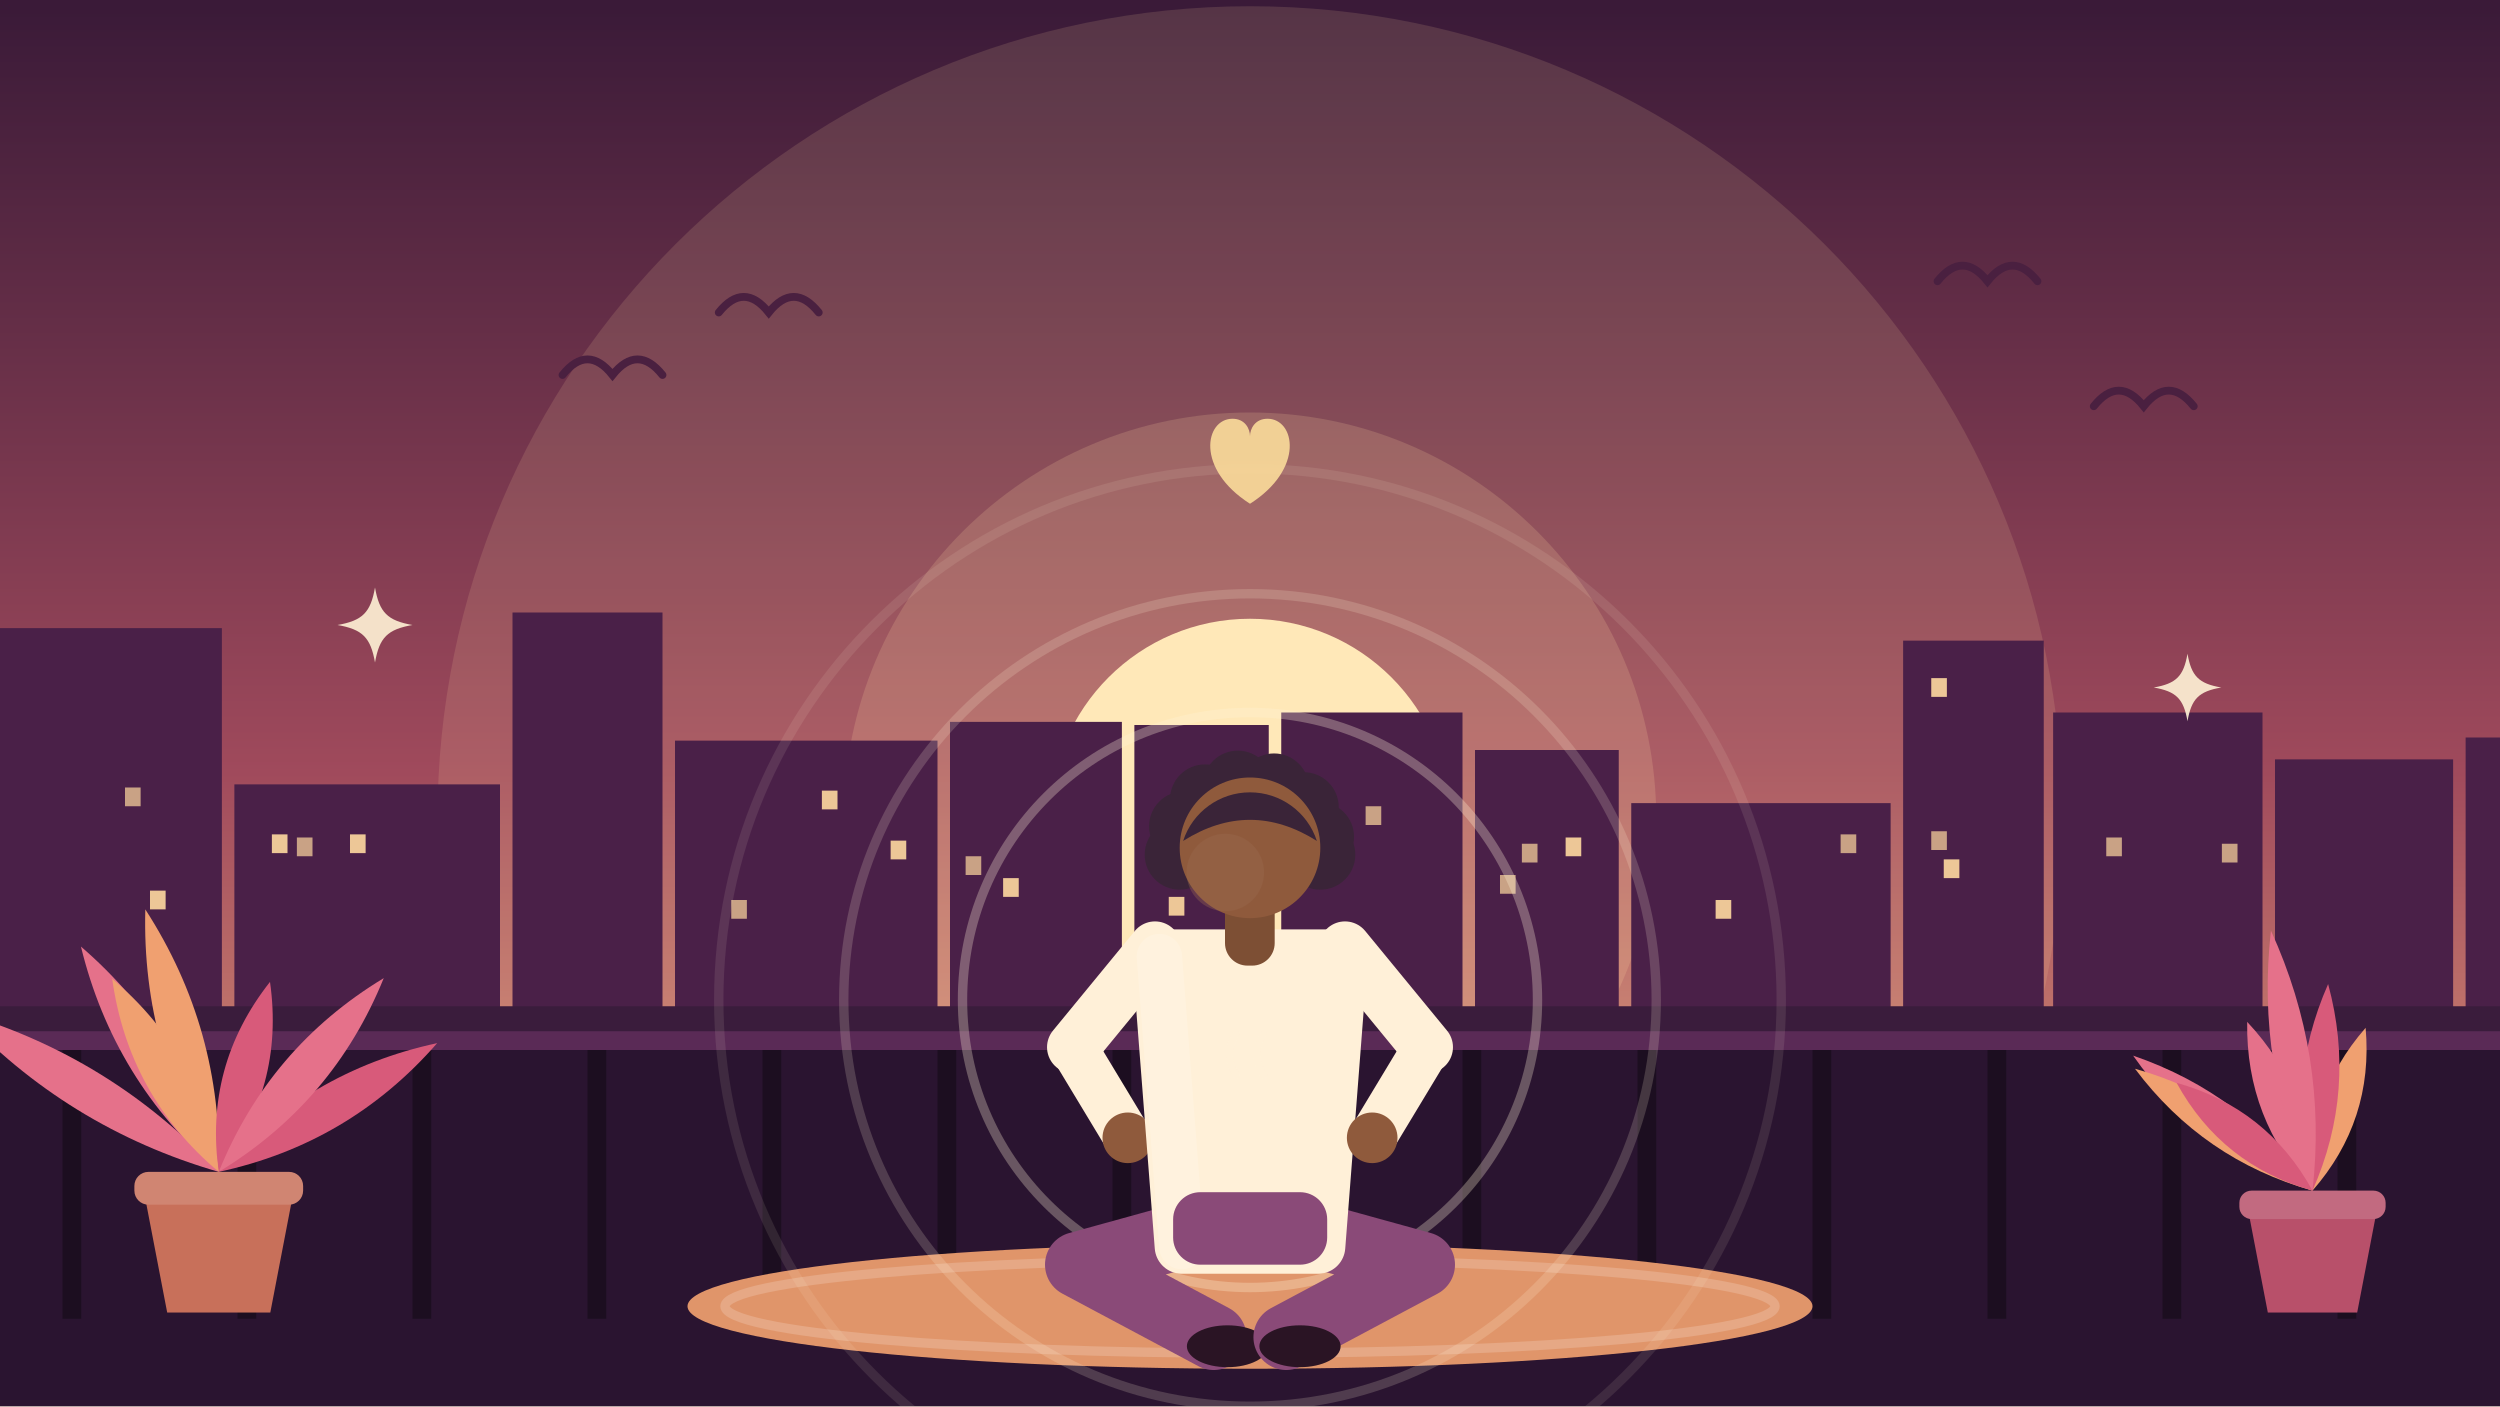
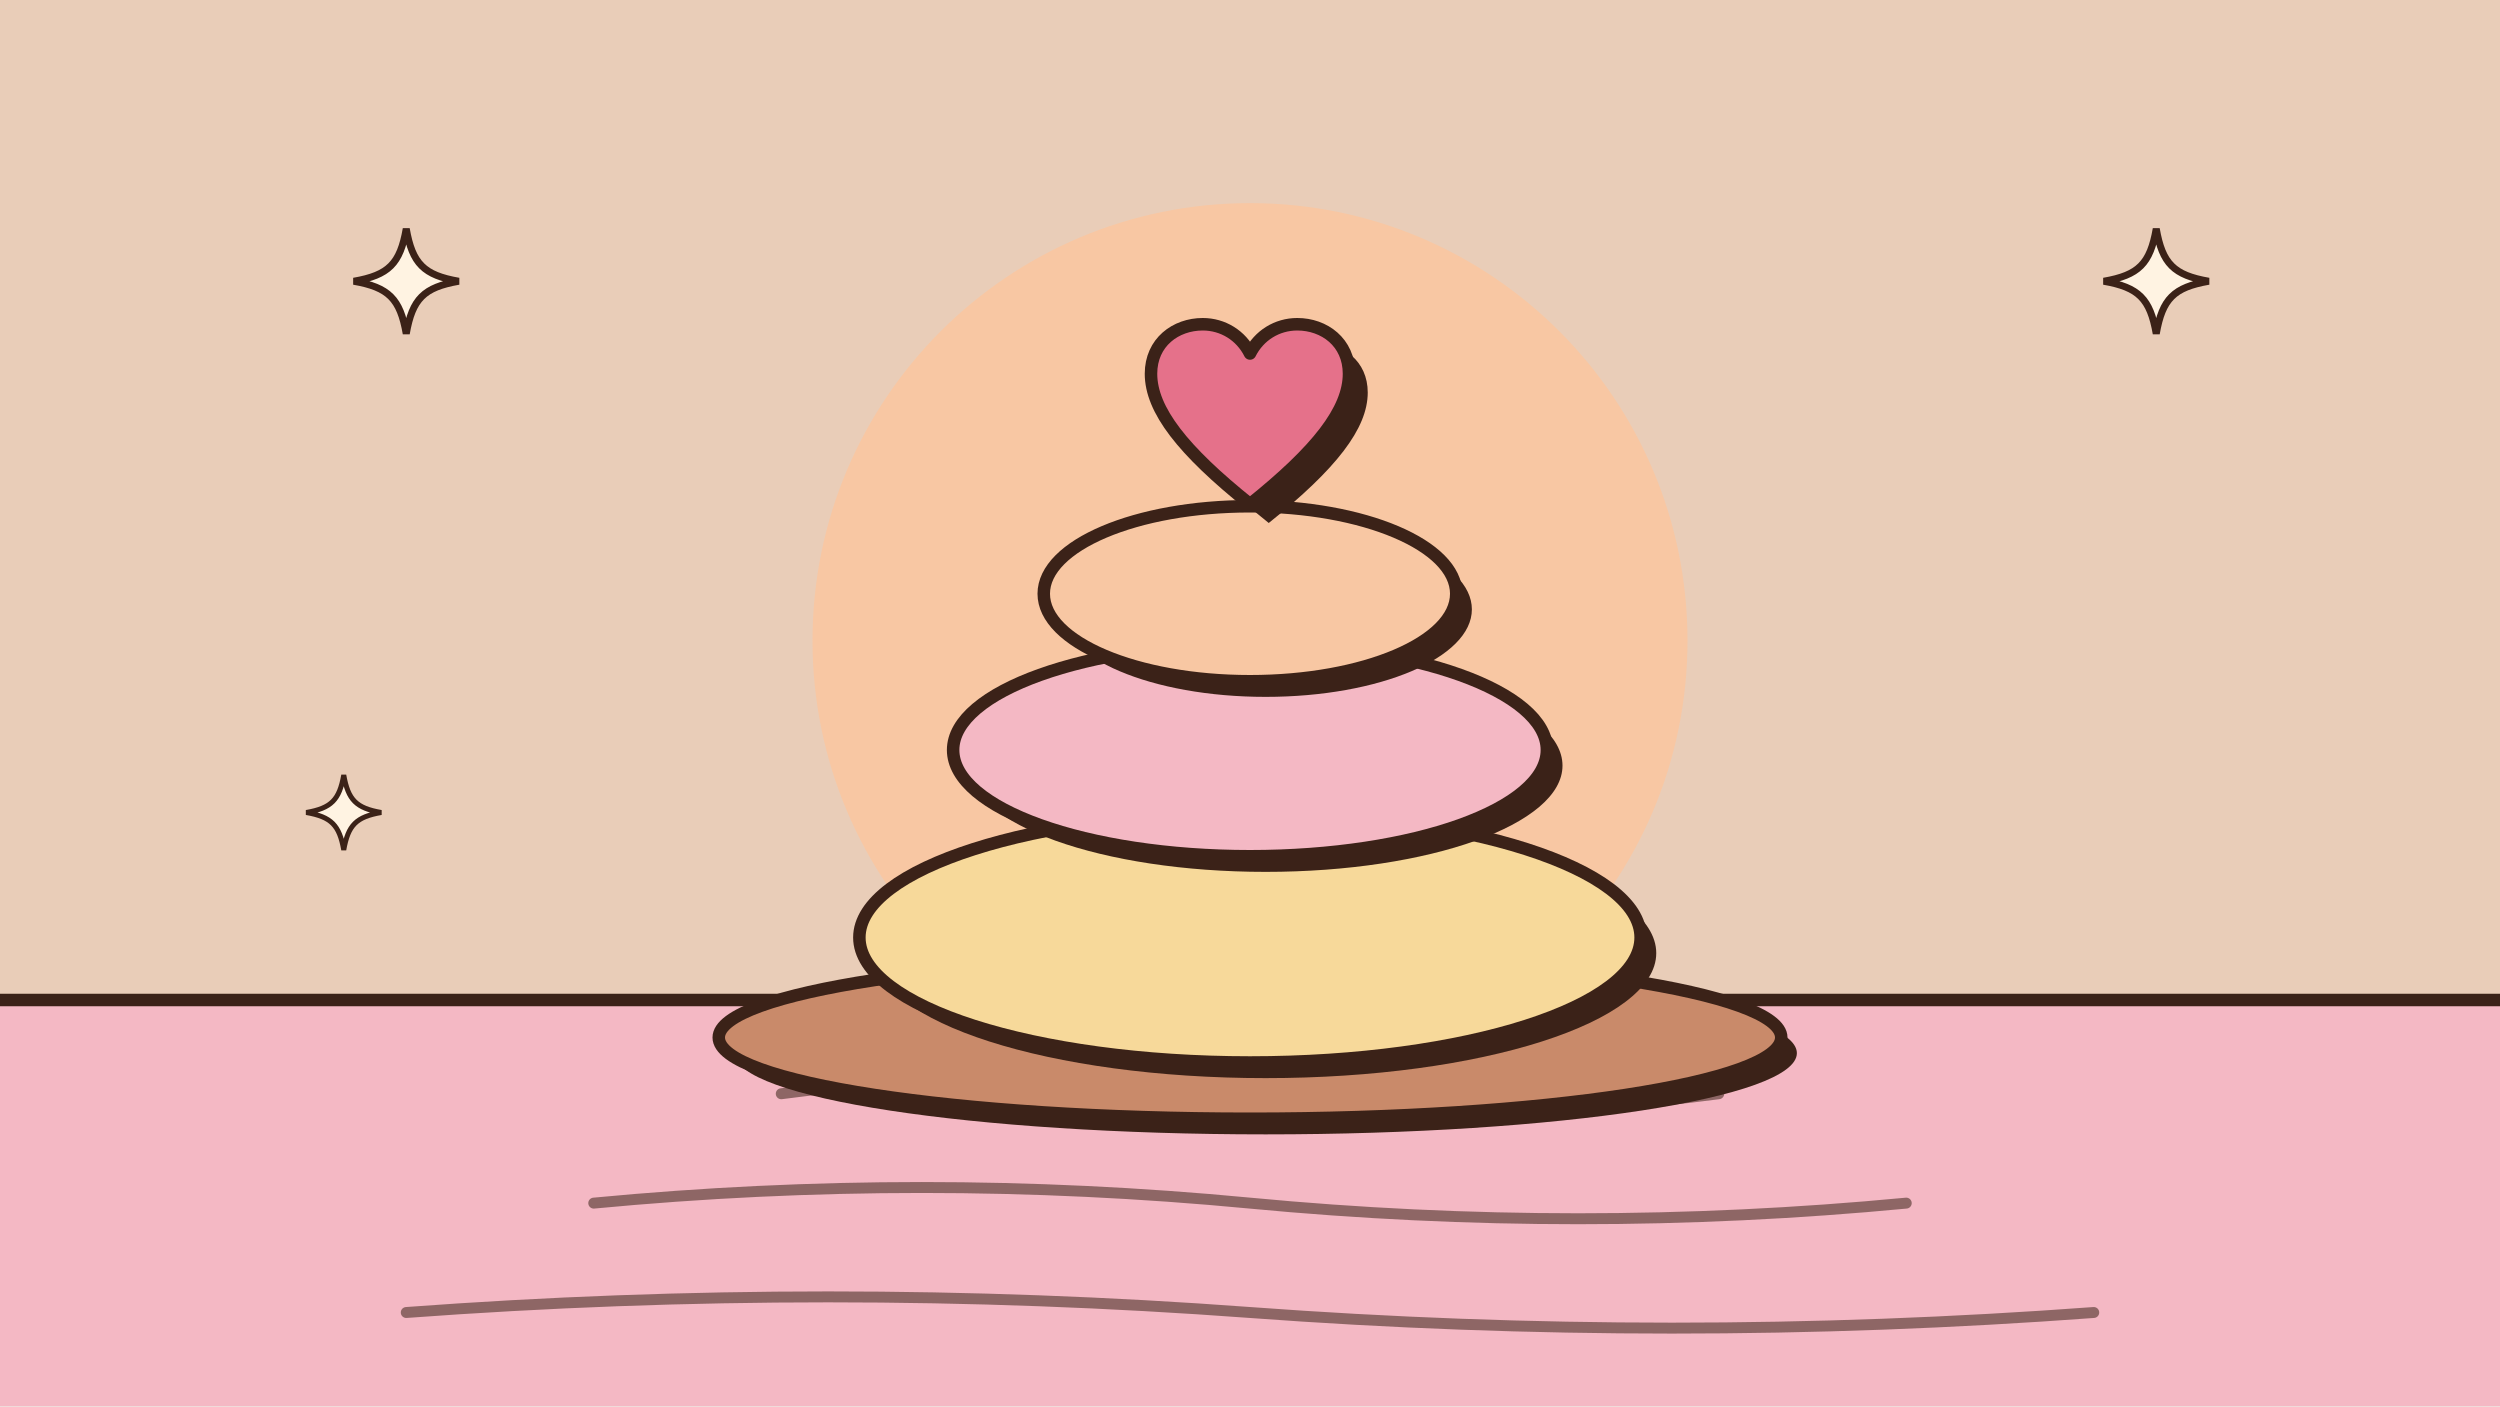
<svg xmlns="http://www.w3.org/2000/svg" viewBox="0 0 800 450" preserveAspectRatio="xMidYMid slice">
-   <defs>
-     <linearGradient id="d3bg" x1="0" y1="0" x2="0" y2="1">
-       <stop offset="0" stop-color="#3a1a38" />
-       <stop offset=".55" stop-color="#a04a5c" />
-       <stop offset="1" stop-color="#f0b080" />
-     </linearGradient>
-   </defs>
-   <rect width="800" height="450" fill="url(#d3bg)" />
-   <circle cx="400" cy="262" r="260" fill="#ffd9a0" opacity=".14" />
-   <circle cx="400" cy="262" r="130" fill="#ffd9a0" opacity=".18" />
-   <circle cx="400" cy="262" r="64" fill="#ffe8b8" />
-   <rect x="0" y="201" width="71" height="159" fill="#4a2048" />
-   <rect x="48" y="285" width="5" height="6" fill="#ffd9a0" opacity="0.9" />
-   <rect x="40" y="252" width="5" height="6" fill="#ffd9a0" opacity="0.7" />
-   <rect x="47" y="229" width="5" height="6" fill="#ffd9a0" opacity="0" />
-   <rect x="75" y="251" width="85" height="109" fill="#4a2048" />
-   <rect x="112" y="267" width="5" height="6" fill="#ffd9a0" opacity="0.9" />
-   <rect x="87" y="267" width="5" height="6" fill="#ffd9a0" opacity="0.9" />
-   <rect x="95" y="268" width="5" height="6" fill="#ffd9a0" opacity="0.7" />
-   <rect x="164" y="196" width="48" height="164" fill="#4a2048" />
-   <rect x="173" y="257" width="5" height="6" fill="#ffd9a0" opacity="0" />
-   <rect x="173" y="288" width="5" height="6" fill="#ffd9a0" opacity="0" />
-   <rect x="176" y="223" width="5" height="6" fill="#ffd9a0" opacity="0" />
-   <rect x="216" y="237" width="84" height="123" fill="#4a2048" />
-   <rect x="285" y="269" width="5" height="6" fill="#ffd9a0" opacity="0.9" />
-   <rect x="263" y="253" width="5" height="6" fill="#ffd9a0" opacity="0.9" />
-   <rect x="234" y="288" width="5" height="6" fill="#ffd9a0" opacity="0.7" />
-   <rect x="304" y="231" width="55" height="129" fill="#4a2048" />
-   <rect x="315" y="247" width="5" height="6" fill="#ffd9a0" opacity="0" />
-   <rect x="321" y="281" width="5" height="6" fill="#ffd9a0" opacity="0.9" />
-   <rect x="309" y="274" width="5" height="6" fill="#ffd9a0" opacity="0.7" />
-   <rect x="363" y="232" width="43" height="128" fill="#4a2048" />
-   <rect x="376" y="275" width="5" height="6" fill="#ffd9a0" opacity="0" />
-   <rect x="380" y="275" width="5" height="6" fill="#ffd9a0" opacity="0" />
-   <rect x="374" y="287" width="5" height="6" fill="#ffd9a0" opacity="0.9" />
-   <rect x="410" y="228" width="58" height="132" fill="#4a2048" />
-   <rect x="437" y="258" width="5" height="6" fill="#ffd9a0" opacity="0.7" />
-   <rect x="439" y="236" width="5" height="6" fill="#ffd9a0" opacity="0" />
-   <rect x="444" y="270" width="5" height="6" fill="#ffd9a0" opacity="0" />
-   <rect x="472" y="240" width="46" height="120" fill="#4a2048" />
-   <rect x="501" y="268" width="5" height="6" fill="#ffd9a0" opacity="0.9" />
-   <rect x="487" y="270" width="5" height="6" fill="#ffd9a0" opacity="0.7" />
-   <rect x="480" y="280" width="5" height="6" fill="#ffd9a0" opacity="0.7" />
-   <rect x="522" y="257" width="83" height="103" fill="#4a2048" />
-   <rect x="589" y="267" width="5" height="6" fill="#ffd9a0" opacity="0.7" />
-   <rect x="561" y="274" width="5" height="6" fill="#ffd9a0" opacity="0" />
-   <rect x="549" y="288" width="5" height="6" fill="#ffd9a0" opacity="0.9" />
-   <rect x="609" y="205" width="45" height="155" fill="#4a2048" />
-   <rect x="622" y="275" width="5" height="6" fill="#ffd9a0" opacity="0.9" />
-   <rect x="618" y="266" width="5" height="6" fill="#ffd9a0" opacity="0.7" />
-   <rect x="618" y="217" width="5" height="6" fill="#ffd9a0" opacity="0.9" />
-   <rect x="657" y="228" width="67" height="132" fill="#4a2048" />
-   <rect x="674" y="268" width="5" height="6" fill="#ffd9a0" opacity="0.7" />
-   <rect x="685" y="259" width="5" height="6" fill="#ffd9a0" opacity="0" />
-   <rect x="711" y="270" width="5" height="6" fill="#ffd9a0" opacity="0.7" />
-   <rect x="728" y="243" width="57" height="117" fill="#4a2048" />
-   <rect x="772" y="273" width="5" height="6" fill="#ffd9a0" opacity="0" />
-   <rect x="758" y="282" width="5" height="6" fill="#ffd9a0" opacity="0" />
-   <rect x="740" y="266" width="5" height="6" fill="#ffd9a0" opacity="0" />
-   <rect x="789" y="236" width="82" height="124" fill="#4a2048" />
-   <rect x="823" y="290" width="5" height="6" fill="#ffd9a0" opacity="0" />
-   <rect x="858" y="265" width="5" height="6" fill="#ffd9a0" opacity="0.7" />
-   <rect x="839" y="259" width="5" height="6" fill="#ffd9a0" opacity="0.7" />
-   <rect x="0" y="330" width="800" height="120" fill="#2a1430" />
-   <rect x="0" y="322" width="800" height="10" fill="#3a1c3c" />
-   <rect x="20" y="332" width="6" height="90" fill="#1c0e20" />
-   <rect x="76" y="332" width="6" height="90" fill="#1c0e20" />
-   <rect x="132" y="332" width="6" height="90" fill="#1c0e20" />
-   <rect x="188" y="332" width="6" height="90" fill="#1c0e20" />
-   <rect x="244" y="332" width="6" height="90" fill="#1c0e20" />
-   <rect x="300" y="332" width="6" height="90" fill="#1c0e20" />
-   <rect x="356" y="332" width="6" height="90" fill="#1c0e20" />
-   <rect x="412" y="332" width="6" height="90" fill="#1c0e20" />
-   <rect x="468" y="332" width="6" height="90" fill="#1c0e20" />
-   <rect x="524" y="332" width="6" height="90" fill="#1c0e20" />
-   <rect x="580" y="332" width="6" height="90" fill="#1c0e20" />
-   <rect x="636" y="332" width="6" height="90" fill="#1c0e20" />
-   <rect x="692" y="332" width="6" height="90" fill="#1c0e20" />
-   <rect x="748" y="332" width="6" height="90" fill="#1c0e20" />
-   <rect x="0" y="330" width="800" height="6" fill="#5a2a56" />
-   <ellipse cx="400" cy="418" rx="180.0" ry="20.0" fill="#e0956a" />
-   <ellipse cx="400" cy="418" rx="168.0" ry="15.0" fill="none" stroke="#fff" stroke-opacity=".18" stroke-width="3" />
-   <path d="M46.0 381.0 H94.0 L86.5 420 H53.5Z" fill="#c8705a" />
-   <rect x="43.0" y="375.0" width="54.0" height="10.5" rx="4.5" fill="#d08572" />
-   <path d="M70 375.0 Q59.5 331.9 25.9 302.9 Q36.4 346.0 70 375.0Z" fill="#e5718a" />
-   <path d="M70 375.0 Q71.3 329.4 46.5 291.0 Q45.3 336.7 70 375.0Z" fill="#f0a070" />
-   <path d="M70 375.0 Q91.2 348.1 86.4 314.2 Q65.2 341.1 70 375.0Z" fill="#d85a7a" />
-   <path d="M70 375.0 Q35.5 337.9 -13.2 323.8 Q21.3 360.9 70 375.0Z" fill="#e5718a" />
-   <path d="M70 375.0 Q64.8 337.6 35.9 313.2 Q41.1 350.6 70 375.0Z" fill="#f0a070" />
-   <path d="M70 375.0 Q111.8 366.0 139.9 333.8 Q98.1 342.8 70 375.0Z" fill="#d85a7a" />
-   <path d="M70 375.0 Q106.7 352.7 122.8 313.0 Q86.1 335.2 70 375.0Z" fill="#e5718a" />
-   <path d="M719.2 386.2 H760.8 L754.3 420 H725.7Z" fill="#b8506a" />
-   <rect x="716.6" y="381.0" width="46.8" height="9.1" rx="3.9" fill="#c26a80" />
-   <path d="M740 381.0 Q740.5 349.8 719.1 327.0 Q718.6 358.2 740 381.0Z" fill="#e5718a" />
-   <path d="M740 381.0 Q759.6 358.6 757.0 328.9 Q737.4 351.3 740 381.0Z" fill="#f0a070" />
-   <path d="M740 381.0 Q754.2 348.8 745.0 314.9 Q730.8 347.1 740 381.0Z" fill="#d85a7a" />
-   <path d="M740 381.0 Q718.4 350.1 682.6 337.8 Q704.3 368.8 740 381.0Z" fill="#e5718a" />
-   <path d="M740 381.0 Q718.2 351.8 683.2 342.0 Q705.0 371.1 740 381.0Z" fill="#f0a070" />
-   <path d="M740 381.0 Q725.5 354.6 696.5 346.5 Q711.0 372.9 740 381.0Z" fill="#d85a7a" />
-   <path d="M740 381.0 Q744.9 337.6 726.7 297.8 Q721.8 341.2 740 381.0Z" fill="#e5718a" />
-   <circle cx="400" cy="320" r="170" fill="none" stroke="#fff3d6" stroke-width="3" opacity="0.1" />
-   <circle cx="400" cy="320" r="130" fill="none" stroke="#fff3d6" stroke-width="3" opacity="0.18" />
-   <circle cx="400" cy="320" r="92" fill="none" stroke="#fff3d6" stroke-width="3" opacity="0.3" />
-   <g transform="translate(400 396) scale(1 1) translate(-400 -396)">
-     <g transform="rotate(0 400 396)">
-       <g transform="rotate(0 400 293.8)">
-         <circle cx="378.9" cy="264.4" r="11.2" fill="#3a2438" />
-         <circle cx="385.6" cy="255.8" r="11.2" fill="#3a2438" />
-         <circle cx="396.1" cy="251.4" r="11.2" fill="#3a2438" />
-         <circle cx="407.7" cy="252.3" r="11.2" fill="#3a2438" />
-         <circle cx="417.2" cy="258.3" r="11.2" fill="#3a2438" />
-         <circle cx="422.1" cy="267.8" r="11.2" fill="#3a2438" />
-         <circle cx="377.5" cy="273.5" r="11.2" fill="#3a2438" />
-         <circle cx="422.5" cy="273.5" r="11.2" fill="#3a2438" />
-       </g>
-       <path d="M386.9 393.1 L344.9 404.7 L388.4 427.9" stroke="#8a4a78" stroke-width="21.0" fill="none" stroke-linecap="round" stroke-linejoin="round" />
-       <ellipse cx="392.8" cy="430.8" rx="13.0" ry="6.7" fill="#2a1424" />
-       <path d="M413.1 393.1 L455.1 404.7 L411.6 427.9" stroke="#8a4a78" stroke-width="21.0" fill="none" stroke-linecap="round" stroke-linejoin="round" />
-       <ellipse cx="416.0" cy="430.8" rx="13.0" ry="6.7" fill="#2a1424" />
-       <path d="M369.6 303.2 L343.4 335.1" stroke="#fff0d8" stroke-width="16.7" fill="none" stroke-linecap="round" stroke-linejoin="round" />
-       <path d="M343.4 335.1 L360.9 364.1" stroke="#fff0d8" stroke-width="15.2" fill="none" stroke-linecap="round" stroke-linejoin="round" />
-       <circle cx="360.9" cy="364.1" r="8.1" fill="#8f5a3c" />
-       <path d="M371.0 306.1 L429.0 306.1 L421.8 398.9 L378.2 398.9Z" fill="#fff0d8" stroke="#fff0d8" stroke-width="17.4" stroke-linejoin="round" />
-       <path d="M371.0 306.1 L378.2 398.9" stroke="#fff" stroke-opacity=".16" stroke-width="14.5" stroke-linecap="round" />
-       <rect x="375.4" y="381.5" width="49.3" height="23.2" rx="8.7" fill="#8a4a78" />
-       <path d="M430.4 303.2 L456.6 335.1" stroke="#fff0d8" stroke-width="16.7" fill="none" stroke-linecap="round" stroke-linejoin="round" />
-       <path d="M456.6 335.1 L439.1 364.1" stroke="#fff0d8" stroke-width="15.2" fill="none" stroke-linecap="round" stroke-linejoin="round" />
-       <circle cx="439.1" cy="364.1" r="8.1" fill="#8f5a3c" />
-       <rect x="392.0" y="282.9" width="15.9" height="26.1" rx="7.2" fill="#7d4f34" />
-       <g transform="rotate(0 400 293.8)">
-         <circle cx="400" cy="271.3" r="22.5" fill="#8f5a3c" />
-         <circle cx="392.1" cy="279.2" r="12.4" fill="#9a6a4f" opacity=".35" />
-         <path d="M378.6 269.1 A22.5 22.5 0 0 1 421.4 269.1 Q400.0 255.6 378.6 269.1Z" fill="#3a2438" />
-       </g>
-     </g>
+   <rect width="800" height="450" fill="#e9cdb8" />
+   <circle cx="400" cy="205" r="140" fill="#f8c7a3" />
+   <rect y="320" width="800" height="130" fill="#f4b8c4" />
+   <line x1="0" y1="320" x2="800" y2="320" stroke="#3b2218" stroke-width="4" />
+   <path d="M250.0 350 q75.0 -10 150.0 0 t150.0 0" fill="none" stroke="#3b2218" stroke-width="3.5" stroke-linecap="round" opacity=".55" />
+   <path d="M190.0 385 q105.0 -10 210.0 0 t210.0 0" fill="none" stroke="#3b2218" stroke-width="3.5" stroke-linecap="round" opacity=".55" />
+   <path d="M130.0 420 q135.0 -10 270.0 0 t270.0 0" fill="none" stroke="#3b2218" stroke-width="3.5" stroke-linecap="round" opacity=".55" />
+   <g transform="">
+     <ellipse cx="405" cy="337" rx="170" ry="26" fill="#3b2218" />
+     <ellipse cx="400" cy="332" rx="170" ry="26" fill="#c98a6a" stroke="#3b2218" stroke-width="4" />
  </g>
-   <path d="M387.9 350.6 H412.1 L409.9 366 H390.1Z" fill="#fff0d8" />
-   <path d="M412.1 355.0 q9.9 1 6.6 8.8 q-2.2 3.3 -8.8 3.3" stroke="#fff0d8" stroke-width="3.3" fill="none" />
-   <path d="M395.6 344.0 q-4.4 -6.6 0 -13.2 M404.4 344.0 q-4.4 -6.6 0 -13.2" stroke="#fff0d8" stroke-width="2.2" fill="none" stroke-linecap="round" opacity=".6" />
-   <path d="M180 120 q8 -10 16 0 q8 -10 16 0" stroke="#4a2040" stroke-width="2.5" fill="none" stroke-linecap="round" />
-   <path d="M230 100 q8 -10 16 0 q8 -10 16 0" stroke="#4a2040" stroke-width="2.5" fill="none" stroke-linecap="round" />
-   <path d="M620 90 q8 -10 16 0 q8 -10 16 0" stroke="#4a2040" stroke-width="2.5" fill="none" stroke-linecap="round" />
-   <path d="M670 130 q8 -10 16 0 q8 -10 16 0" stroke="#4a2040" stroke-width="2.5" fill="none" stroke-linecap="round" />
-   <path d="M0 14 C-22 0 -18 -20 -7 -20 C-2 -20 0 -16 0 -13 C0 -16 2 -20 7 -20 C18 -20 22 0 0 14 Z" transform="translate(400 150) rotate(0) scale(0.8)" fill="#fbdc9a" opacity="0.9" />
-   <path d="M0-12C1.4-4 4-1.4 12 0 4 1.4 1.4 4 0 12-1.4 4-4 1.4-12 0-4-1.4-1.4-4 0-12Z" transform="translate(120 200) scale(1)" fill="#fff3d6" opacity="0.9" />
-   <path d="M0-12C1.4-4 4-1.4 12 0 4 1.4 1.4 4 0 12-1.4 4-4 1.4-12 0-4-1.4-1.4-4 0-12Z" transform="translate(700 220) scale(0.9)" fill="#fff3d6" opacity="0.9" />
+   <g transform="">
+     <ellipse cx="405" cy="305" rx="125" ry="40" fill="#3b2218" />
+     <ellipse cx="400" cy="300" rx="125" ry="40" fill="#f7d99a" stroke="#3b2218" stroke-width="4" />
+   </g>
+   <g transform="">
+     <ellipse cx="405" cy="245" rx="95" ry="34" fill="#3b2218" />
+     <ellipse cx="400" cy="240" rx="95" ry="34" fill="#f4b8c4" stroke="#3b2218" stroke-width="4" />
+   </g>
+   <g transform="">
+     <ellipse cx="405" cy="195" rx="66" ry="28" fill="#3b2218" />
+     <ellipse cx="400" cy="190" rx="66" ry="28" fill="#f8c7a3" stroke="#3b2218" stroke-width="4" />
+   </g>
+   <g transform="translate(364 98) rotate(0 50 44) scale(0.72)">
+     <path d="M50 88 C20 64 6 46 6 30 C6 16 17 8 29 8 C38 8 46 13 50 21 C54 13 62 8 71 8 C83 8 94 16 94 30 C94 46 80 64 50 88 Z" transform="translate(8.33 8.33)" fill="#3b2218" />
+     <path d="M50 88 C20 64 6 46 6 30 C6 16 17 8 29 8 C38 8 46 13 50 21 C54 13 62 8 71 8 C83 8 94 16 94 30 C94 46 80 64 50 88 Z" fill="#e5718a" stroke="#3b2218" stroke-width="5.56" stroke-linejoin="round" />
+   </g>
+   <path d="M0-12C1.4-4 4-1.4 12 0 4 1.4 1.4 4 0 12-1.4 4-4 1.4-12 0-4-1.4-1.4-4 0-12Z" transform="translate(130 90) scale(1.4)" fill="#fff3e2" stroke="#3b2218" stroke-width="1.6" />
+   <path d="M0-12C1.4-4 4-1.4 12 0 4 1.4 1.4 4 0 12-1.4 4-4 1.4-12 0-4-1.4-1.4-4 0-12Z" transform="translate(690 90) scale(1.4)" fill="#fff3e2" stroke="#3b2218" stroke-width="1.6" />
+   <path d="M0-12C1.4-4 4-1.4 12 0 4 1.4 1.4 4 0 12-1.4 4-4 1.4-12 0-4-1.4-1.4-4 0-12Z" transform="translate(110 260) scale(1)" fill="#fff3e2" stroke="#3b2218" stroke-width="1.6" />
</svg>
